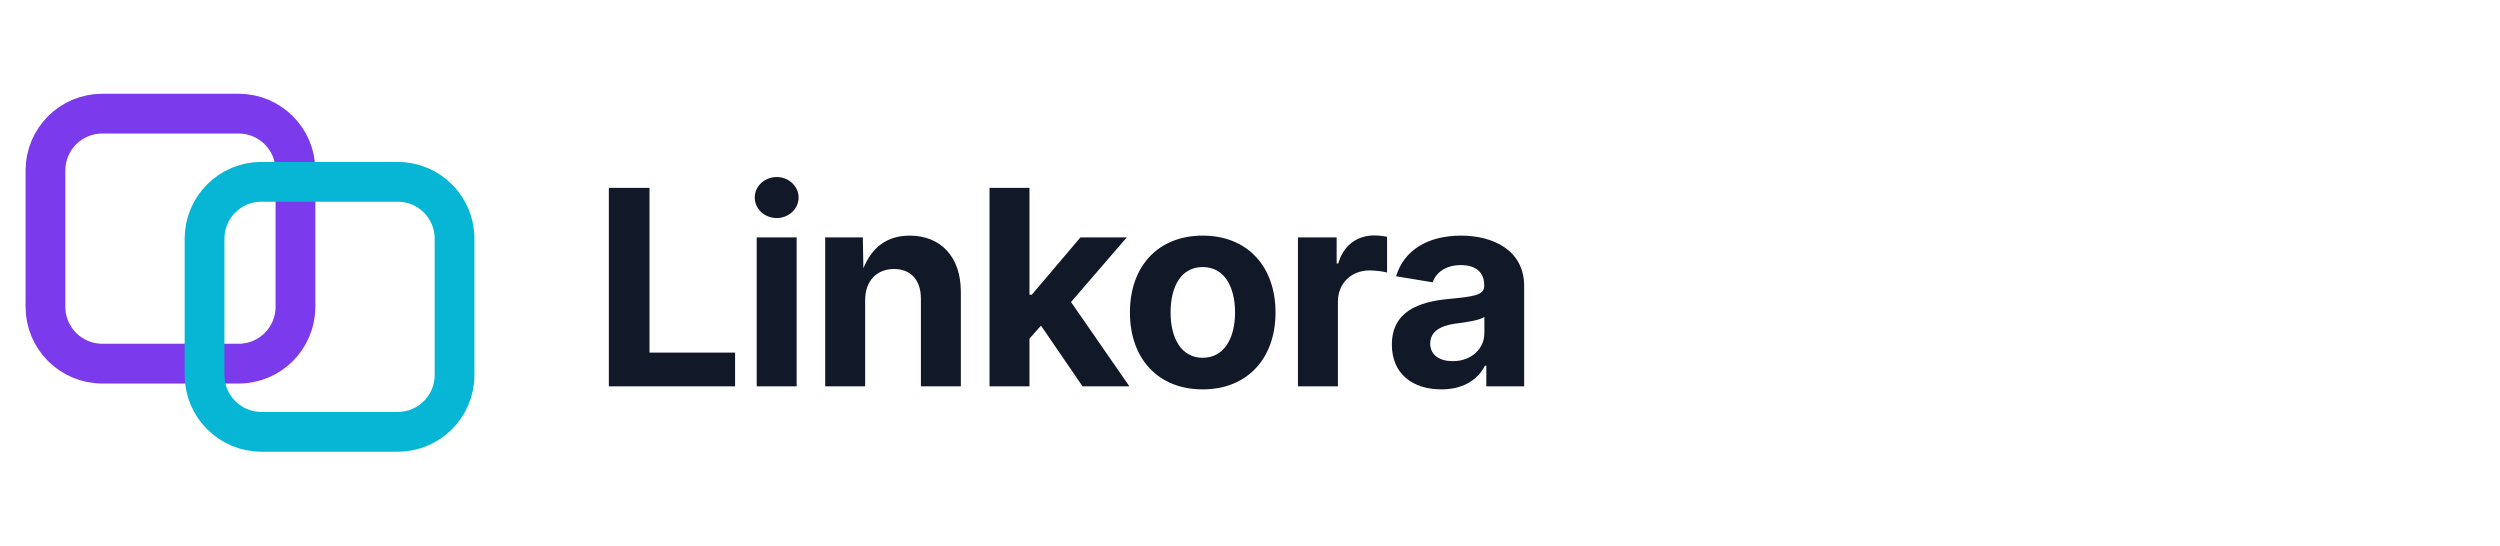
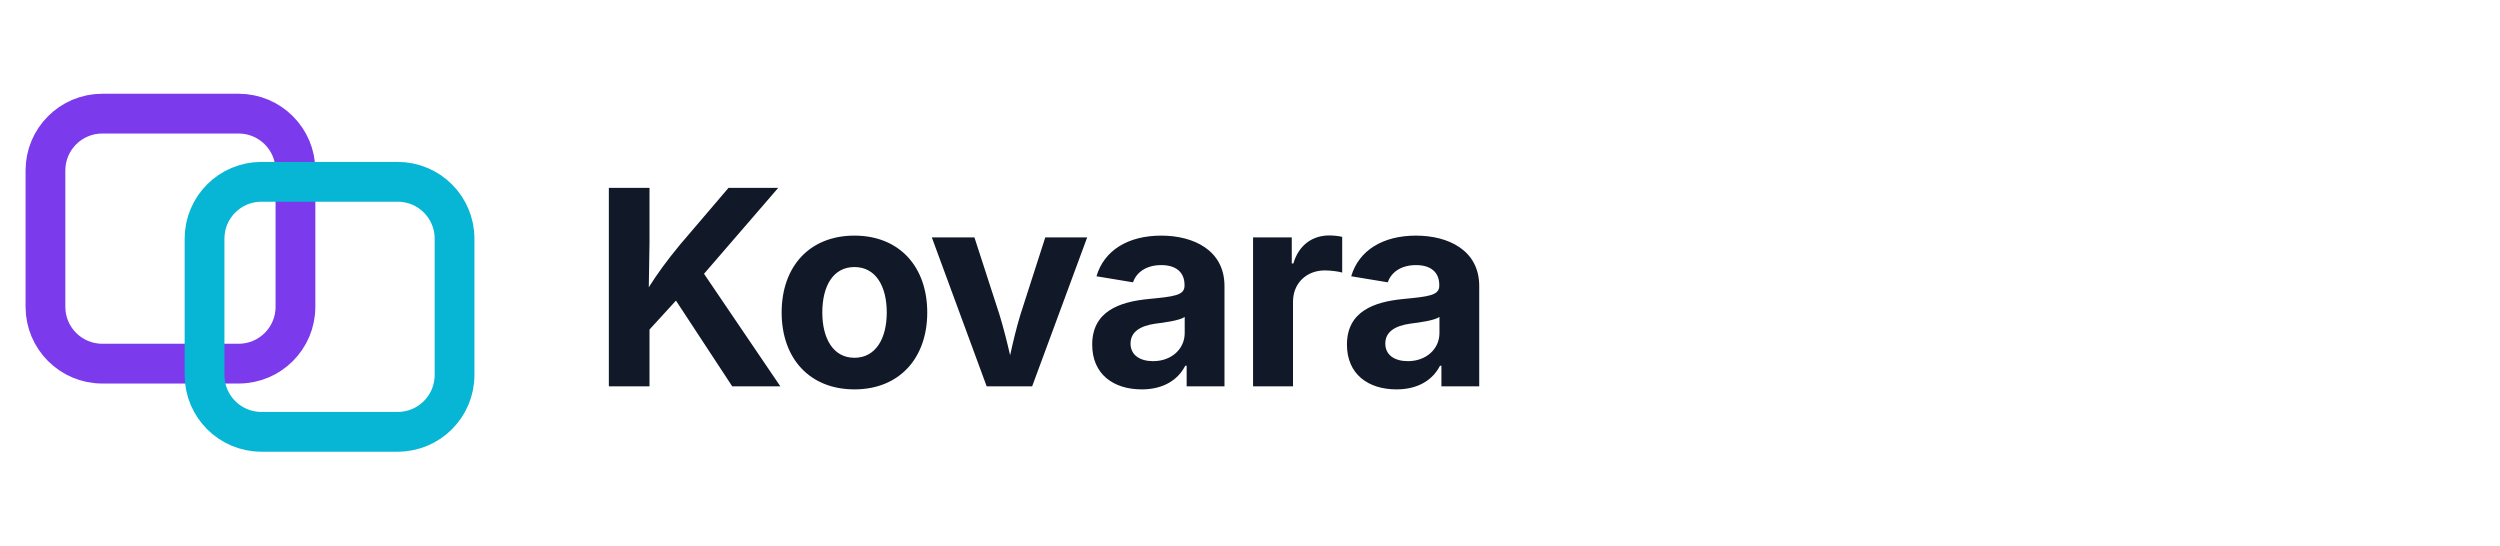
- <svg xmlns="http://www.w3.org/2000/svg" viewBox="0 0 220 48" fill="none" role="img" aria-label="Linkora">
+ <svg xmlns="http://www.w3.org/2000/svg" viewBox="0 0 220 48" fill="none" role="img" aria-label="Kovara">
  <rect x="4" y="10" width="22" height="22" rx="5" stroke="#7C3AED" stroke-width="3.5" fill="none" />
  <rect x="18" y="16" width="22" height="22" rx="5" stroke="#06B6D4" stroke-width="3.5" fill="none" />
-   <text x="52" y="34" font-family="Inter, ui-sans-serif, system-ui, sans-serif" font-size="24" font-weight="700" letter-spacing="-0.02em" fill="#111827">Linkora</text>
+   <text x="52" y="34" font-family="Inter, ui-sans-serif, system-ui, sans-serif" font-size="24" font-weight="700" letter-spacing="-0.02em" fill="#111827">Kovara</text>
</svg>
